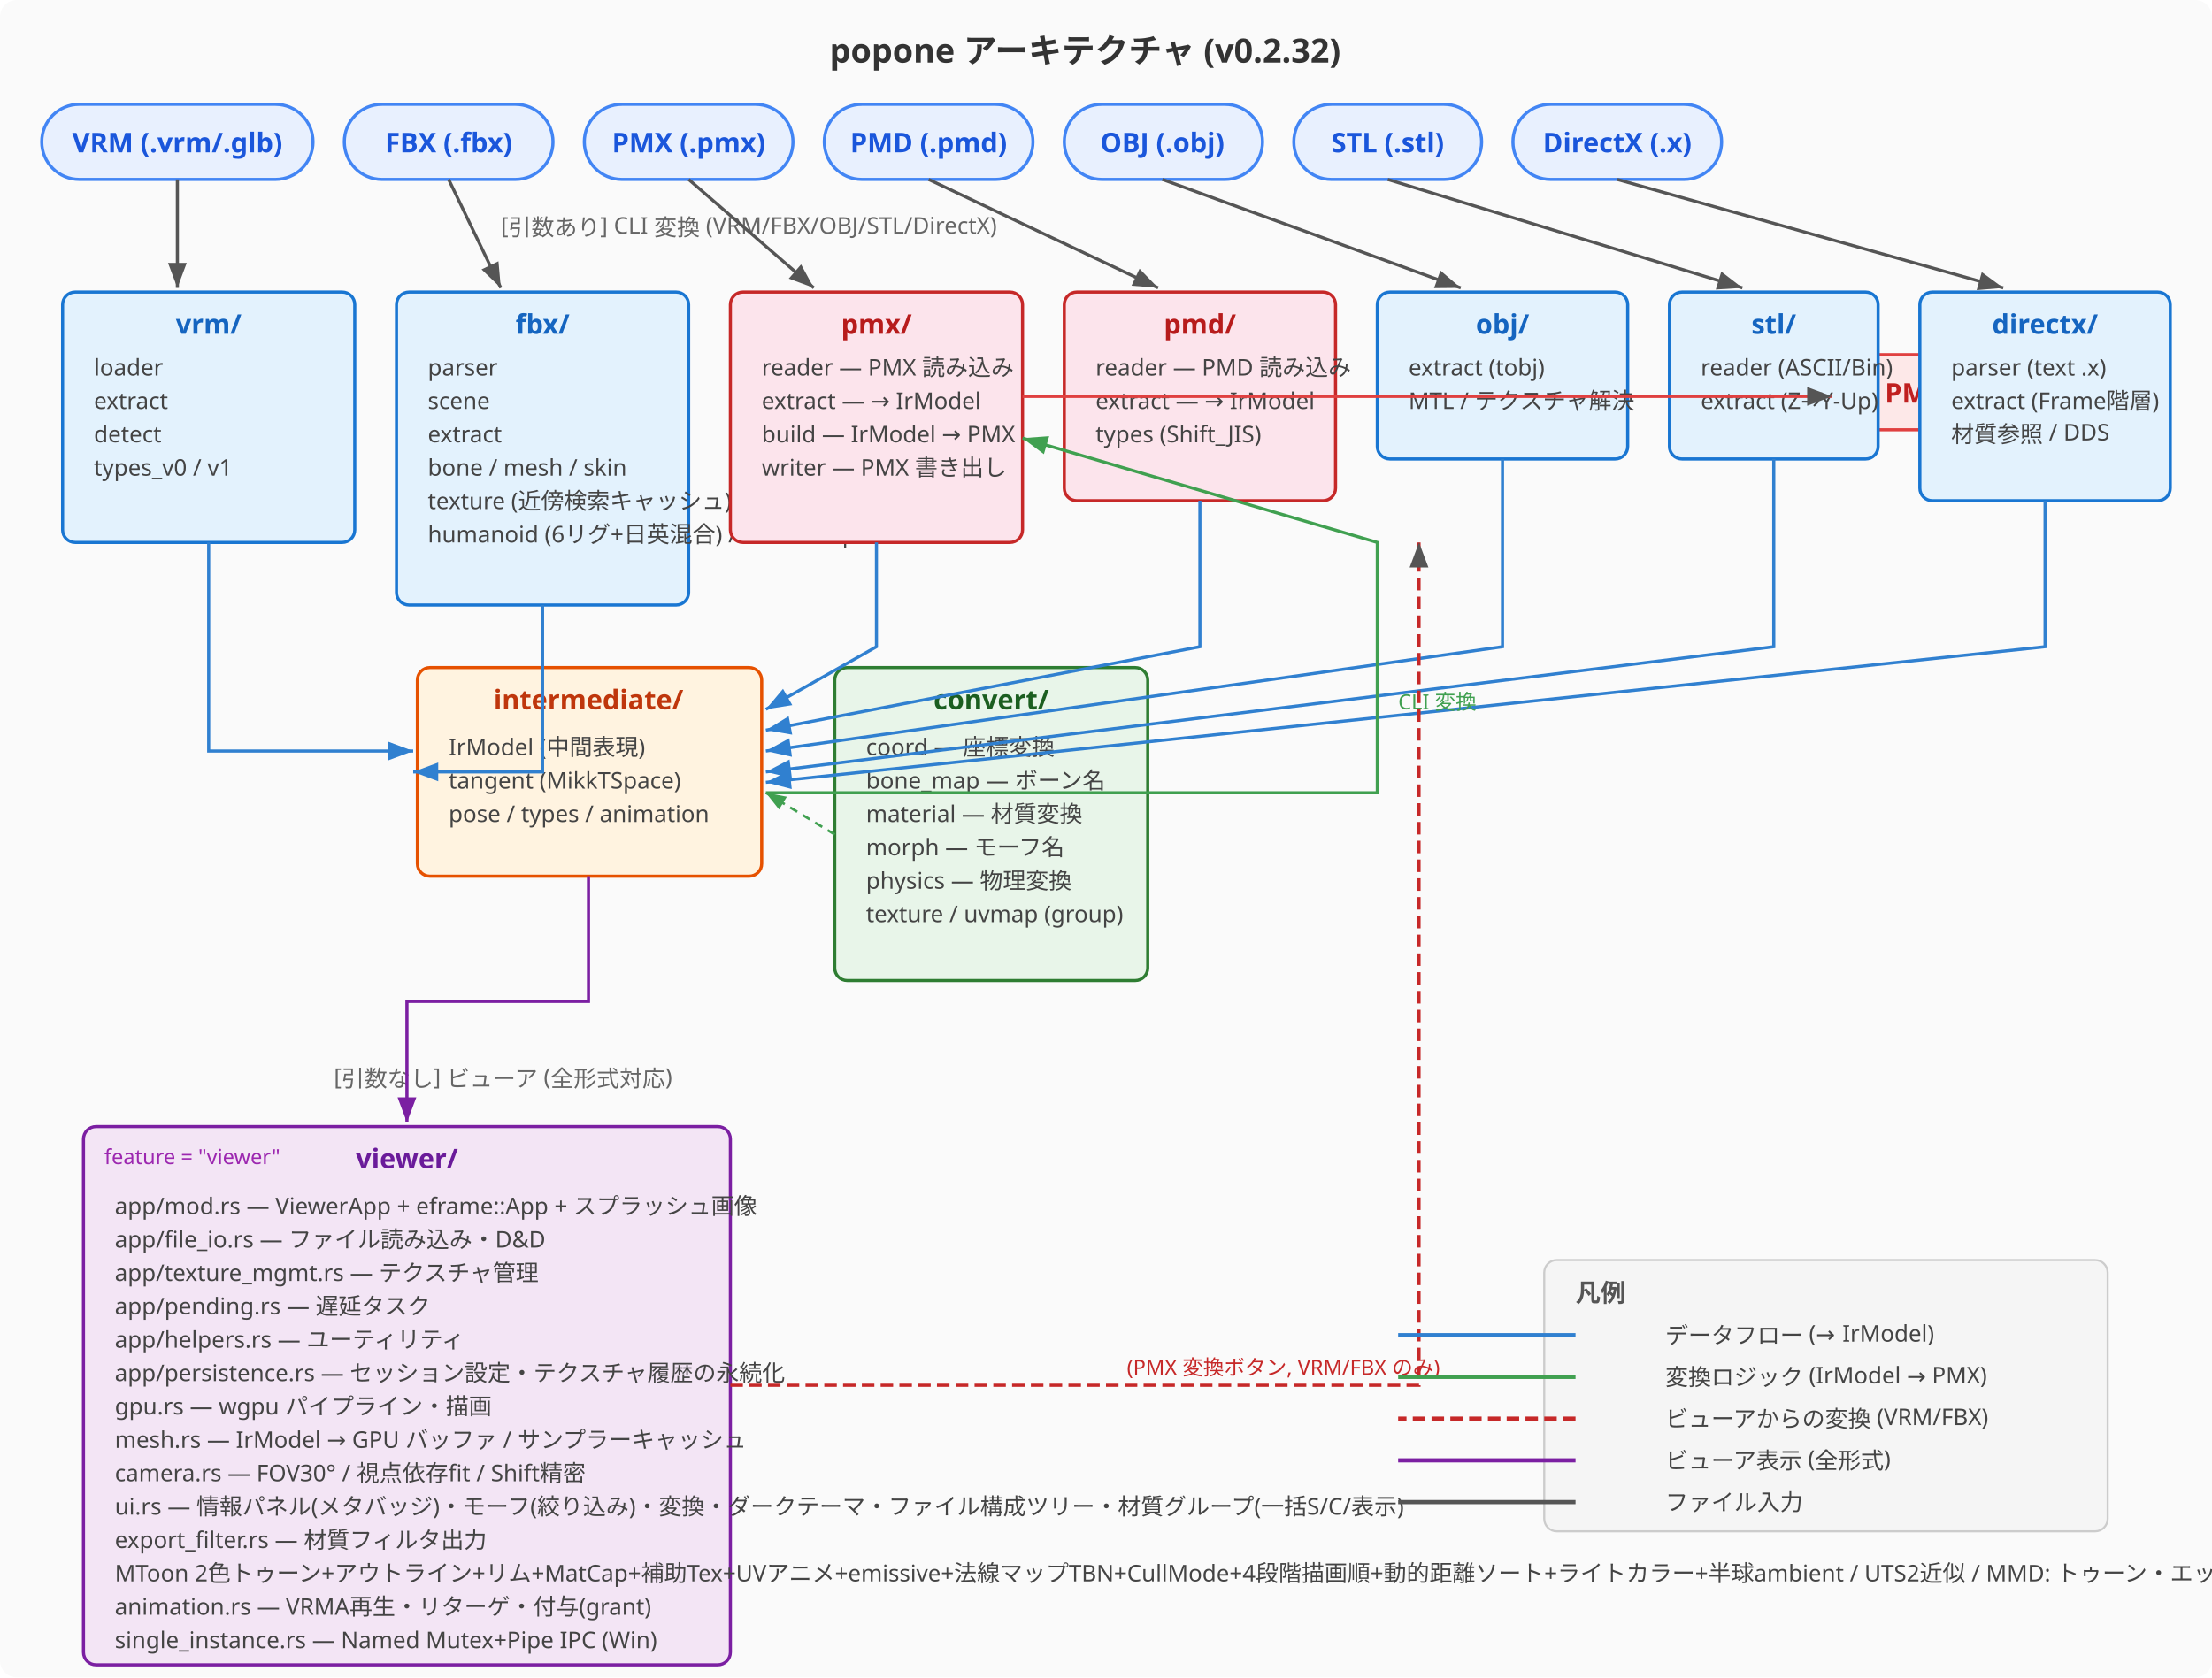
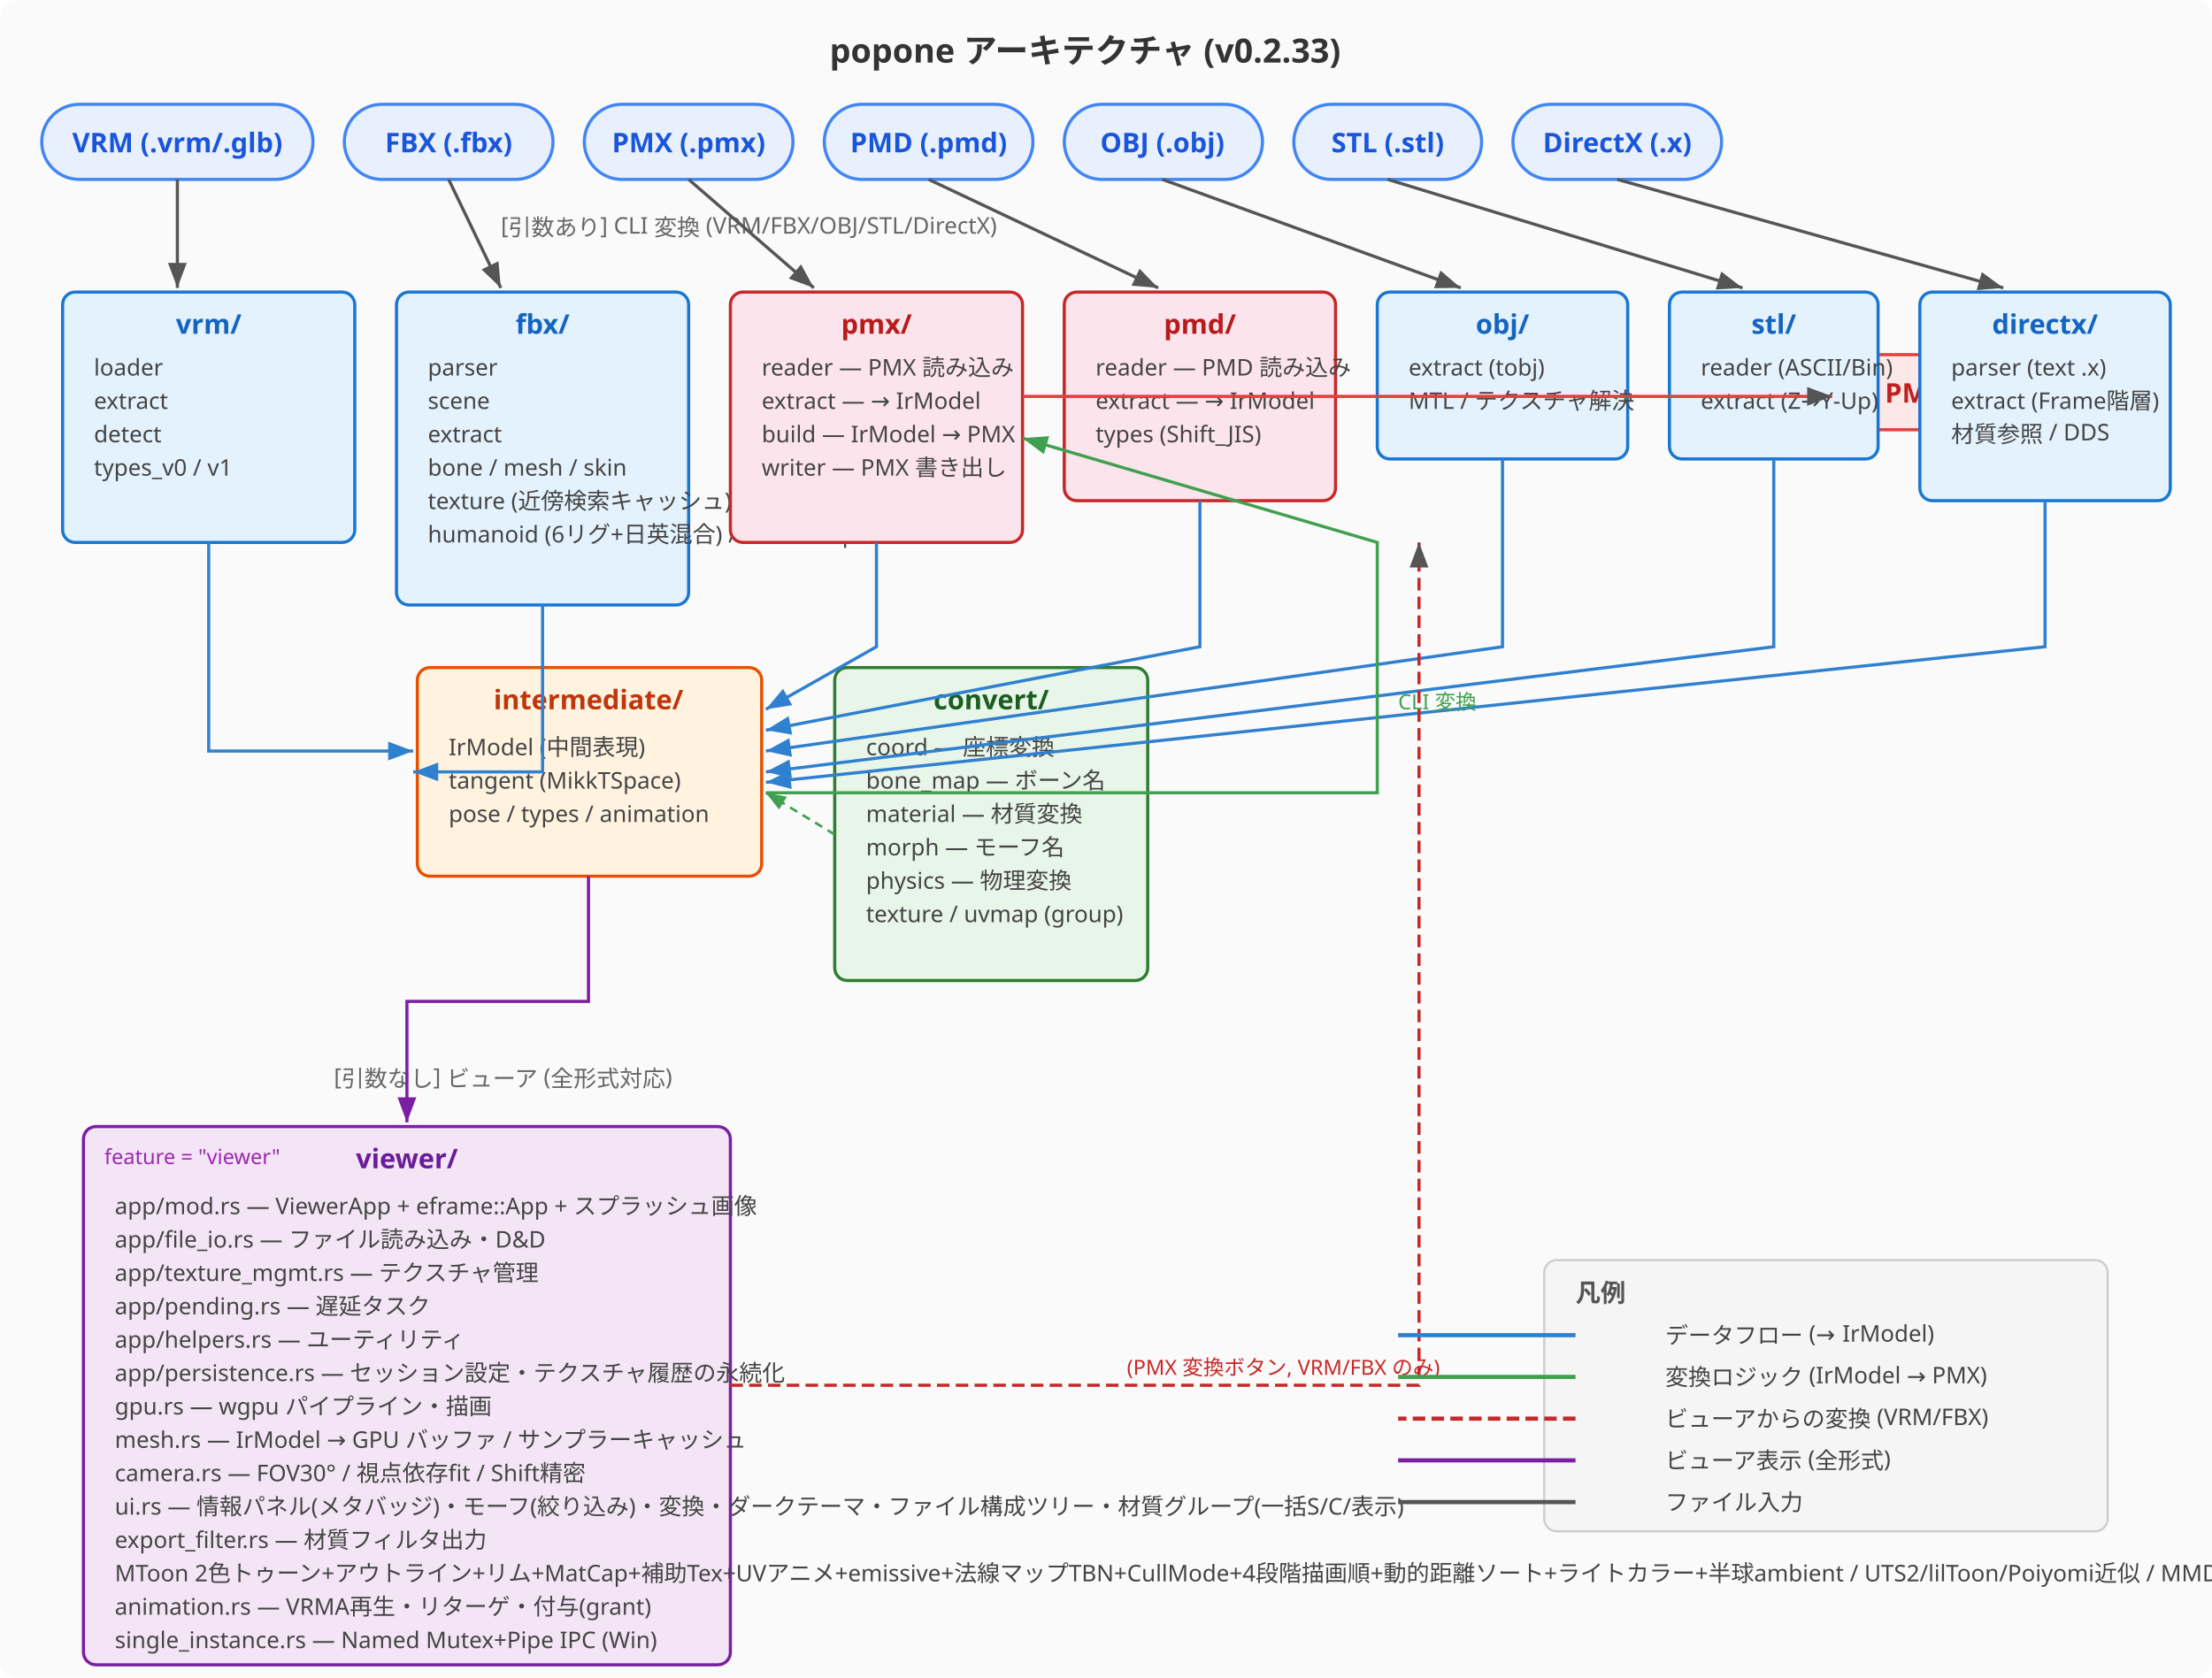
<svg xmlns="http://www.w3.org/2000/svg" viewBox="0 0 1060 804" font-family="'Segoe UI','Noto Sans JP',sans-serif" font-size="13">
  <defs>
    <marker id="arrow" markerWidth="8" markerHeight="6" refX="8" refY="3" orient="auto">
      <path d="M0,0 L8,3 L0,6" fill="#555" />
    </marker>
    <marker id="arrow-blue" markerWidth="8" markerHeight="6" refX="8" refY="3" orient="auto">
      <path d="M0,0 L8,3 L0,6" fill="#3080D0" />
    </marker>
    <marker id="arrow-green" markerWidth="8" markerHeight="6" refX="8" refY="3" orient="auto">
      <path d="M0,0 L8,3 L0,6" fill="#40A050" />
    </marker>
    <marker id="arrow-purple" markerWidth="8" markerHeight="6" refX="8" refY="3" orient="auto">
      <path d="M0,0 L8,3 L0,6" fill="#7B1FA2" />
    </marker>
  </defs>
  <rect width="1060" height="804" fill="#FAFAFA" rx="8" />
-   <text x="520" y="30" text-anchor="middle" font-size="16" font-weight="bold" fill="#333">popone アーキテクチャ (v0.2.32)</text>
+   <text x="520" y="30" text-anchor="middle" font-size="16" font-weight="bold" fill="#333">popone アーキテクチャ (v0.2.33)</text>
  <rect x="20" y="50" width="130" height="36" rx="18" fill="#E8F0FE" stroke="#4285F4" stroke-width="1.5" />
  <text x="85" y="73" text-anchor="middle" font-weight="bold" fill="#1A56DB">VRM (.vrm/.glb)</text>
  <rect x="165" y="50" width="100" height="36" rx="18" fill="#E8F0FE" stroke="#4285F4" stroke-width="1.5" />
  <text x="215" y="73" text-anchor="middle" font-weight="bold" fill="#1A56DB">FBX (.fbx)</text>
  <rect x="280" y="50" width="100" height="36" rx="18" fill="#E8F0FE" stroke="#4285F4" stroke-width="1.5" />
  <text x="330" y="73" text-anchor="middle" font-weight="bold" fill="#1A56DB">PMX (.pmx)</text>
  <rect x="395" y="50" width="100" height="36" rx="18" fill="#E8F0FE" stroke="#4285F4" stroke-width="1.5" />
  <text x="445" y="73" text-anchor="middle" font-weight="bold" fill="#1A56DB">PMD (.pmd)</text>
  <rect x="510" y="50" width="95" height="36" rx="18" fill="#E8F0FE" stroke="#4285F4" stroke-width="1.5" />
  <text x="557" y="73" text-anchor="middle" font-weight="bold" fill="#1A56DB">OBJ (.obj)</text>
  <rect x="620" y="50" width="90" height="36" rx="18" fill="#E8F0FE" stroke="#4285F4" stroke-width="1.5" />
  <text x="665" y="73" text-anchor="middle" font-weight="bold" fill="#1A56DB">STL (.stl)</text>
  <rect x="725" y="50" width="100" height="36" rx="18" fill="#E8F0FE" stroke="#4285F4" stroke-width="1.5" />
  <text x="775" y="73" text-anchor="middle" font-weight="bold" fill="#1A56DB">DirectX (.x)</text>
  <rect x="880" y="170" width="120" height="36" rx="18" fill="#FDE8E8" stroke="#E04040" stroke-width="1.5" />
  <text x="940" y="193" text-anchor="middle" font-weight="bold" fill="#C02020">PMX (.pmx)</text>
  <text x="240" y="112" font-size="11" fill="#666">[引数あり] CLI 変換 (VRM/FBX/OBJ/STL/DirectX)</text>
  <text x="160" y="520" font-size="11" fill="#666">[引数なし] ビューア (全形式対応)</text>
  <rect x="30" y="140" width="140" height="120" rx="6" fill="#E3F2FD" stroke="#1976D2" stroke-width="1.5" />
  <text x="100" y="160" text-anchor="middle" font-weight="bold" fill="#1565C0">vrm/</text>
  <text x="45" y="180" font-size="11" fill="#444">loader</text>
  <text x="45" y="196" font-size="11" fill="#444">extract</text>
  <text x="45" y="212" font-size="11" fill="#444">detect</text>
  <text x="45" y="228" font-size="11" fill="#444">types_v0 / v1</text>
  <rect x="190" y="140" width="140" height="150" rx="6" fill="#E3F2FD" stroke="#1976D2" stroke-width="1.5" />
  <text x="260" y="160" text-anchor="middle" font-weight="bold" fill="#1565C0">fbx/</text>
  <text x="205" y="180" font-size="11" fill="#444">parser</text>
  <text x="205" y="196" font-size="11" fill="#444">scene</text>
  <text x="205" y="212" font-size="11" fill="#444">extract</text>
  <text x="205" y="228" font-size="11" fill="#444">bone / mesh / skin</text>
  <text x="205" y="244" font-size="11" fill="#444">texture (近傍検索キャッシュ)</text>
  <text x="205" y="260" font-size="11" fill="#444">humanoid (6リグ+日英混合) / blendshape</text>
  <rect x="350" y="140" width="140" height="120" rx="6" fill="#FCE4EC" stroke="#C62828" stroke-width="1.5" />
  <text x="420" y="160" text-anchor="middle" font-weight="bold" fill="#B71C1C">pmx/</text>
  <text x="365" y="180" font-size="11" fill="#444">reader — PMX 読み込み</text>
  <text x="365" y="196" font-size="11" fill="#444">extract — → IrModel</text>
  <text x="365" y="212" font-size="11" fill="#444">build — IrModel → PMX</text>
  <text x="365" y="228" font-size="11" fill="#444">writer — PMX 書き出し</text>
  <rect x="510" y="140" width="130" height="100" rx="6" fill="#FCE4EC" stroke="#C62828" stroke-width="1.5" />
  <text x="575" y="160" text-anchor="middle" font-weight="bold" fill="#B71C1C">pmd/</text>
  <text x="525" y="180" font-size="11" fill="#444">reader — PMD 読み込み</text>
  <text x="525" y="196" font-size="11" fill="#444">extract — → IrModel</text>
  <text x="525" y="212" font-size="11" fill="#444">types (Shift_JIS)</text>
  <rect x="660" y="140" width="120" height="80" rx="6" fill="#E3F2FD" stroke="#1976D2" stroke-width="1.5" />
  <text x="720" y="160" text-anchor="middle" font-weight="bold" fill="#1565C0">obj/</text>
  <text x="675" y="180" font-size="11" fill="#444">extract (tobj)</text>
  <text x="675" y="196" font-size="11" fill="#444">MTL / テクスチャ解決</text>
  <rect x="800" y="140" width="100" height="80" rx="6" fill="#E3F2FD" stroke="#1976D2" stroke-width="1.5" />
  <text x="850" y="160" text-anchor="middle" font-weight="bold" fill="#1565C0">stl/</text>
  <text x="815" y="180" font-size="11" fill="#444">reader (ASCII/Bin)</text>
  <text x="815" y="196" font-size="11" fill="#444">extract (Z→Y-Up)</text>
  <rect x="920" y="140" width="120" height="100" rx="6" fill="#E3F2FD" stroke="#1976D2" stroke-width="1.5" />
  <text x="980" y="160" text-anchor="middle" font-weight="bold" fill="#1565C0">directx/</text>
  <text x="935" y="180" font-size="11" fill="#444">parser (text .x)</text>
  <text x="935" y="196" font-size="11" fill="#444">extract (Frame階層)</text>
  <text x="935" y="212" font-size="11" fill="#444">材質参照 / DDS</text>
  <rect x="200" y="320" width="165" height="100" rx="6" fill="#FFF3E0" stroke="#E65100" stroke-width="1.5" />
  <text x="282" y="340" text-anchor="middle" font-weight="bold" fill="#BF360C">intermediate/</text>
  <text x="215" y="362" font-size="11" fill="#444">IrModel (中間表現)</text>
  <text x="215" y="378" font-size="11" fill="#444">tangent (MikkTSpace)</text>
  <text x="215" y="394" font-size="11" fill="#444">pose / types / animation</text>
  <rect x="400" y="320" width="150" height="150" rx="6" fill="#E8F5E9" stroke="#2E7D32" stroke-width="1.5" />
  <text x="475" y="340" text-anchor="middle" font-weight="bold" fill="#1B5E20">convert/</text>
  <text x="415" y="362" font-size="11" fill="#444">coord — 座標変換</text>
  <text x="415" y="378" font-size="11" fill="#444">bone_map — ボーン名</text>
  <text x="415" y="394" font-size="11" fill="#444">material — 材質変換</text>
  <text x="415" y="410" font-size="11" fill="#444">morph — モーフ名</text>
  <text x="415" y="426" font-size="11" fill="#444">physics — 物理変換</text>
  <text x="415" y="442" font-size="11" fill="#444">texture / uvmap (group)</text>
  <rect x="40" y="540" width="310" height="258" rx="6" fill="#F3E5F5" stroke="#7B1FA2" stroke-width="1.5" />
  <text x="195" y="560" text-anchor="middle" font-weight="bold" fill="#6A1B9A">viewer/</text>
  <text x="50" y="558" font-size="10" fill="#9C27B0">feature = "viewer"</text>
  <text x="55" y="582" font-size="11" fill="#444">app/mod.rs — ViewerApp + eframe::App + スプラッシュ画像</text>
  <text x="55" y="598" font-size="11" fill="#444">app/file_io.rs — ファイル読み込み・D&amp;D</text>
  <text x="55" y="614" font-size="11" fill="#444">app/texture_mgmt.rs — テクスチャ管理</text>
  <text x="55" y="630" font-size="11" fill="#444">app/pending.rs — 遅延タスク</text>
  <text x="55" y="646" font-size="11" fill="#444">app/helpers.rs — ユーティリティ</text>
  <text x="55" y="662" font-size="11" fill="#444">app/persistence.rs — セッション設定・テクスチャ履歴の永続化</text>
  <text x="55" y="678" font-size="11" fill="#444">gpu.rs — wgpu パイプライン・描画</text>
  <text x="55" y="694" font-size="11" fill="#444">mesh.rs — IrModel → GPU バッファ / サンプラーキャッシュ</text>
  <text x="55" y="710" font-size="11" fill="#444">camera.rs — FOV30° / 視点依存fit / Shift精密</text>
  <text x="55" y="726" font-size="11" fill="#444">ui.rs — 情報パネル(メタバッジ)・モーフ(絞り込み)・変換・ダークテーマ・ファイル構成ツリー・材質グループ(一括S/C/表示)</text>
  <text x="55" y="742" font-size="11" fill="#444">export_filter.rs — 材質フィルタ出力</text>
-   <text x="55" y="758" font-size="11" fill="#444">MToon 2色トゥーン+アウトライン+リム+MatCap+補助Tex+UVアニメ+emissive+法線マップTBN+CullMode+4段階描画順+動的距離ソート+ライトカラー+半球ambient / UTS2近似 / MMD: トゥーン・エッジ・スフィア / Wire: 全パイプライン統一 / Bloom: MRT emissive分離+Dual Kawase</text>
+   <text x="55" y="758" font-size="11" fill="#444">MToon 2色トゥーン+アウトライン+リム+MatCap+補助Tex+UVアニメ+emissive+法線マップTBN+CullMode+4段階描画順+動的距離ソート+ライトカラー+半球ambient / UTS2/lilToon/Poiyomi近似 / MMD: トゥーン・エッジ・スフィア / Wire: 全パイプライン統一 / Bloom: MRT emissive分離+Dual Kawase</text>
  <text x="55" y="774" font-size="11" fill="#444">animation.rs — VRMA再生・リターゲ・付与(grant)</text>
  <text x="55" y="790" font-size="11" fill="#444">single_instance.rs — Named Mutex+Pipe IPC (Win)</text>
  <line x1="85" y1="86" x2="85" y2="138" stroke="#555" stroke-width="1.5" marker-end="url(#arrow)" />
  <line x1="215" y1="86" x2="240" y2="138" stroke="#555" stroke-width="1.5" marker-end="url(#arrow)" />
  <line x1="330" y1="86" x2="390" y2="138" stroke="#555" stroke-width="1.5" marker-end="url(#arrow)" />
  <line x1="445" y1="86" x2="555" y2="138" stroke="#555" stroke-width="1.5" marker-end="url(#arrow)" />
  <line x1="557" y1="86" x2="700" y2="138" stroke="#555" stroke-width="1.5" marker-end="url(#arrow)" />
  <line x1="665" y1="86" x2="835" y2="138" stroke="#555" stroke-width="1.5" marker-end="url(#arrow)" />
  <path d="M100,260 L100,360 L198,360" fill="none" stroke="#3080D0" stroke-width="1.5" marker-end="url(#arrow-blue)" />
  <path d="M260,290 L260,370 L198,370" fill="none" stroke="#3080D0" stroke-width="1.5" marker-end="url(#arrow-blue)" />
  <path d="M420,260 L420,310 L367,340" fill="none" stroke="#3080D0" stroke-width="1.5" marker-end="url(#arrow-blue)" />
  <path d="M575,240 L575,310 L367,350" fill="none" stroke="#3080D0" stroke-width="1.5" marker-end="url(#arrow-blue)" />
  <path d="M720,220 L720,310 L367,360" fill="none" stroke="#3080D0" stroke-width="1.5" marker-end="url(#arrow-blue)" />
  <path d="M850,220 L850,310 L367,370" fill="none" stroke="#3080D0" stroke-width="1.5" marker-end="url(#arrow-blue)" />
  <line x1="775" y1="86" x2="960" y2="138" stroke="#555" stroke-width="1.5" marker-end="url(#arrow)" />
  <path d="M980,240 L980,310 L367,375" fill="none" stroke="#3080D0" stroke-width="1.5" marker-end="url(#arrow-blue)" />
  <path d="M367,380 L660,380 L660,260 L490,210" fill="none" stroke="#40A050" stroke-width="1.5" marker-end="url(#arrow-green)" />
  <text x="670" y="340" font-size="10" fill="#40A050">CLI 変換</text>
  <path d="M490,190 L660,190 L878,190" fill="none" stroke="#E04040" stroke-width="1.5" marker-end="url(#arrow)" />
  <line x1="400" y1="400" x2="367" y2="380" stroke="#40A050" stroke-width="1.2" stroke-dasharray="4,3" marker-end="url(#arrow-green)" />
  <path d="M282,420 L282,480 L195,480 L195,538" fill="none" stroke="#7B1FA2" stroke-width="1.5" marker-end="url(#arrow-purple)" />
  <path d="M350,664 L680,664 L680,260" fill="none" stroke="#C62828" stroke-width="1.5" stroke-dasharray="6,3" marker-end="url(#arrow)" />
  <text x="540" y="659" font-size="10" fill="#C62828">(PMX 変換ボタン, VRM/FBX のみ)</text>
  <rect x="740" y="604" width="270" height="130" rx="6" fill="#F5F5F5" stroke="#CCC" stroke-width="1" />
  <text x="755" y="624" font-size="12" font-weight="bold" fill="#555">凡例</text>
  <line x1="755" y1="640" x2="670" y2="640" stroke="#3080D0" stroke-width="2" />
  <text x="798" y="644" font-size="11" fill="#444">データフロー (→ IrModel)</text>
  <line x1="755" y1="660" x2="670" y2="660" stroke="#40A050" stroke-width="2" />
  <text x="798" y="664" font-size="11" fill="#444">変換ロジック (IrModel → PMX)</text>
  <line x1="755" y1="680" x2="670" y2="680" stroke="#C62828" stroke-width="2" stroke-dasharray="6,3" />
  <text x="798" y="684" font-size="11" fill="#444">ビューアからの変換 (VRM/FBX)</text>
  <line x1="755" y1="700" x2="670" y2="700" stroke="#7B1FA2" stroke-width="2" />
  <text x="798" y="704" font-size="11" fill="#444">ビューア表示 (全形式)</text>
  <line x1="755" y1="720" x2="670" y2="720" stroke="#555" stroke-width="2" />
  <text x="798" y="724" font-size="11" fill="#444">ファイル入力</text>
</svg>
